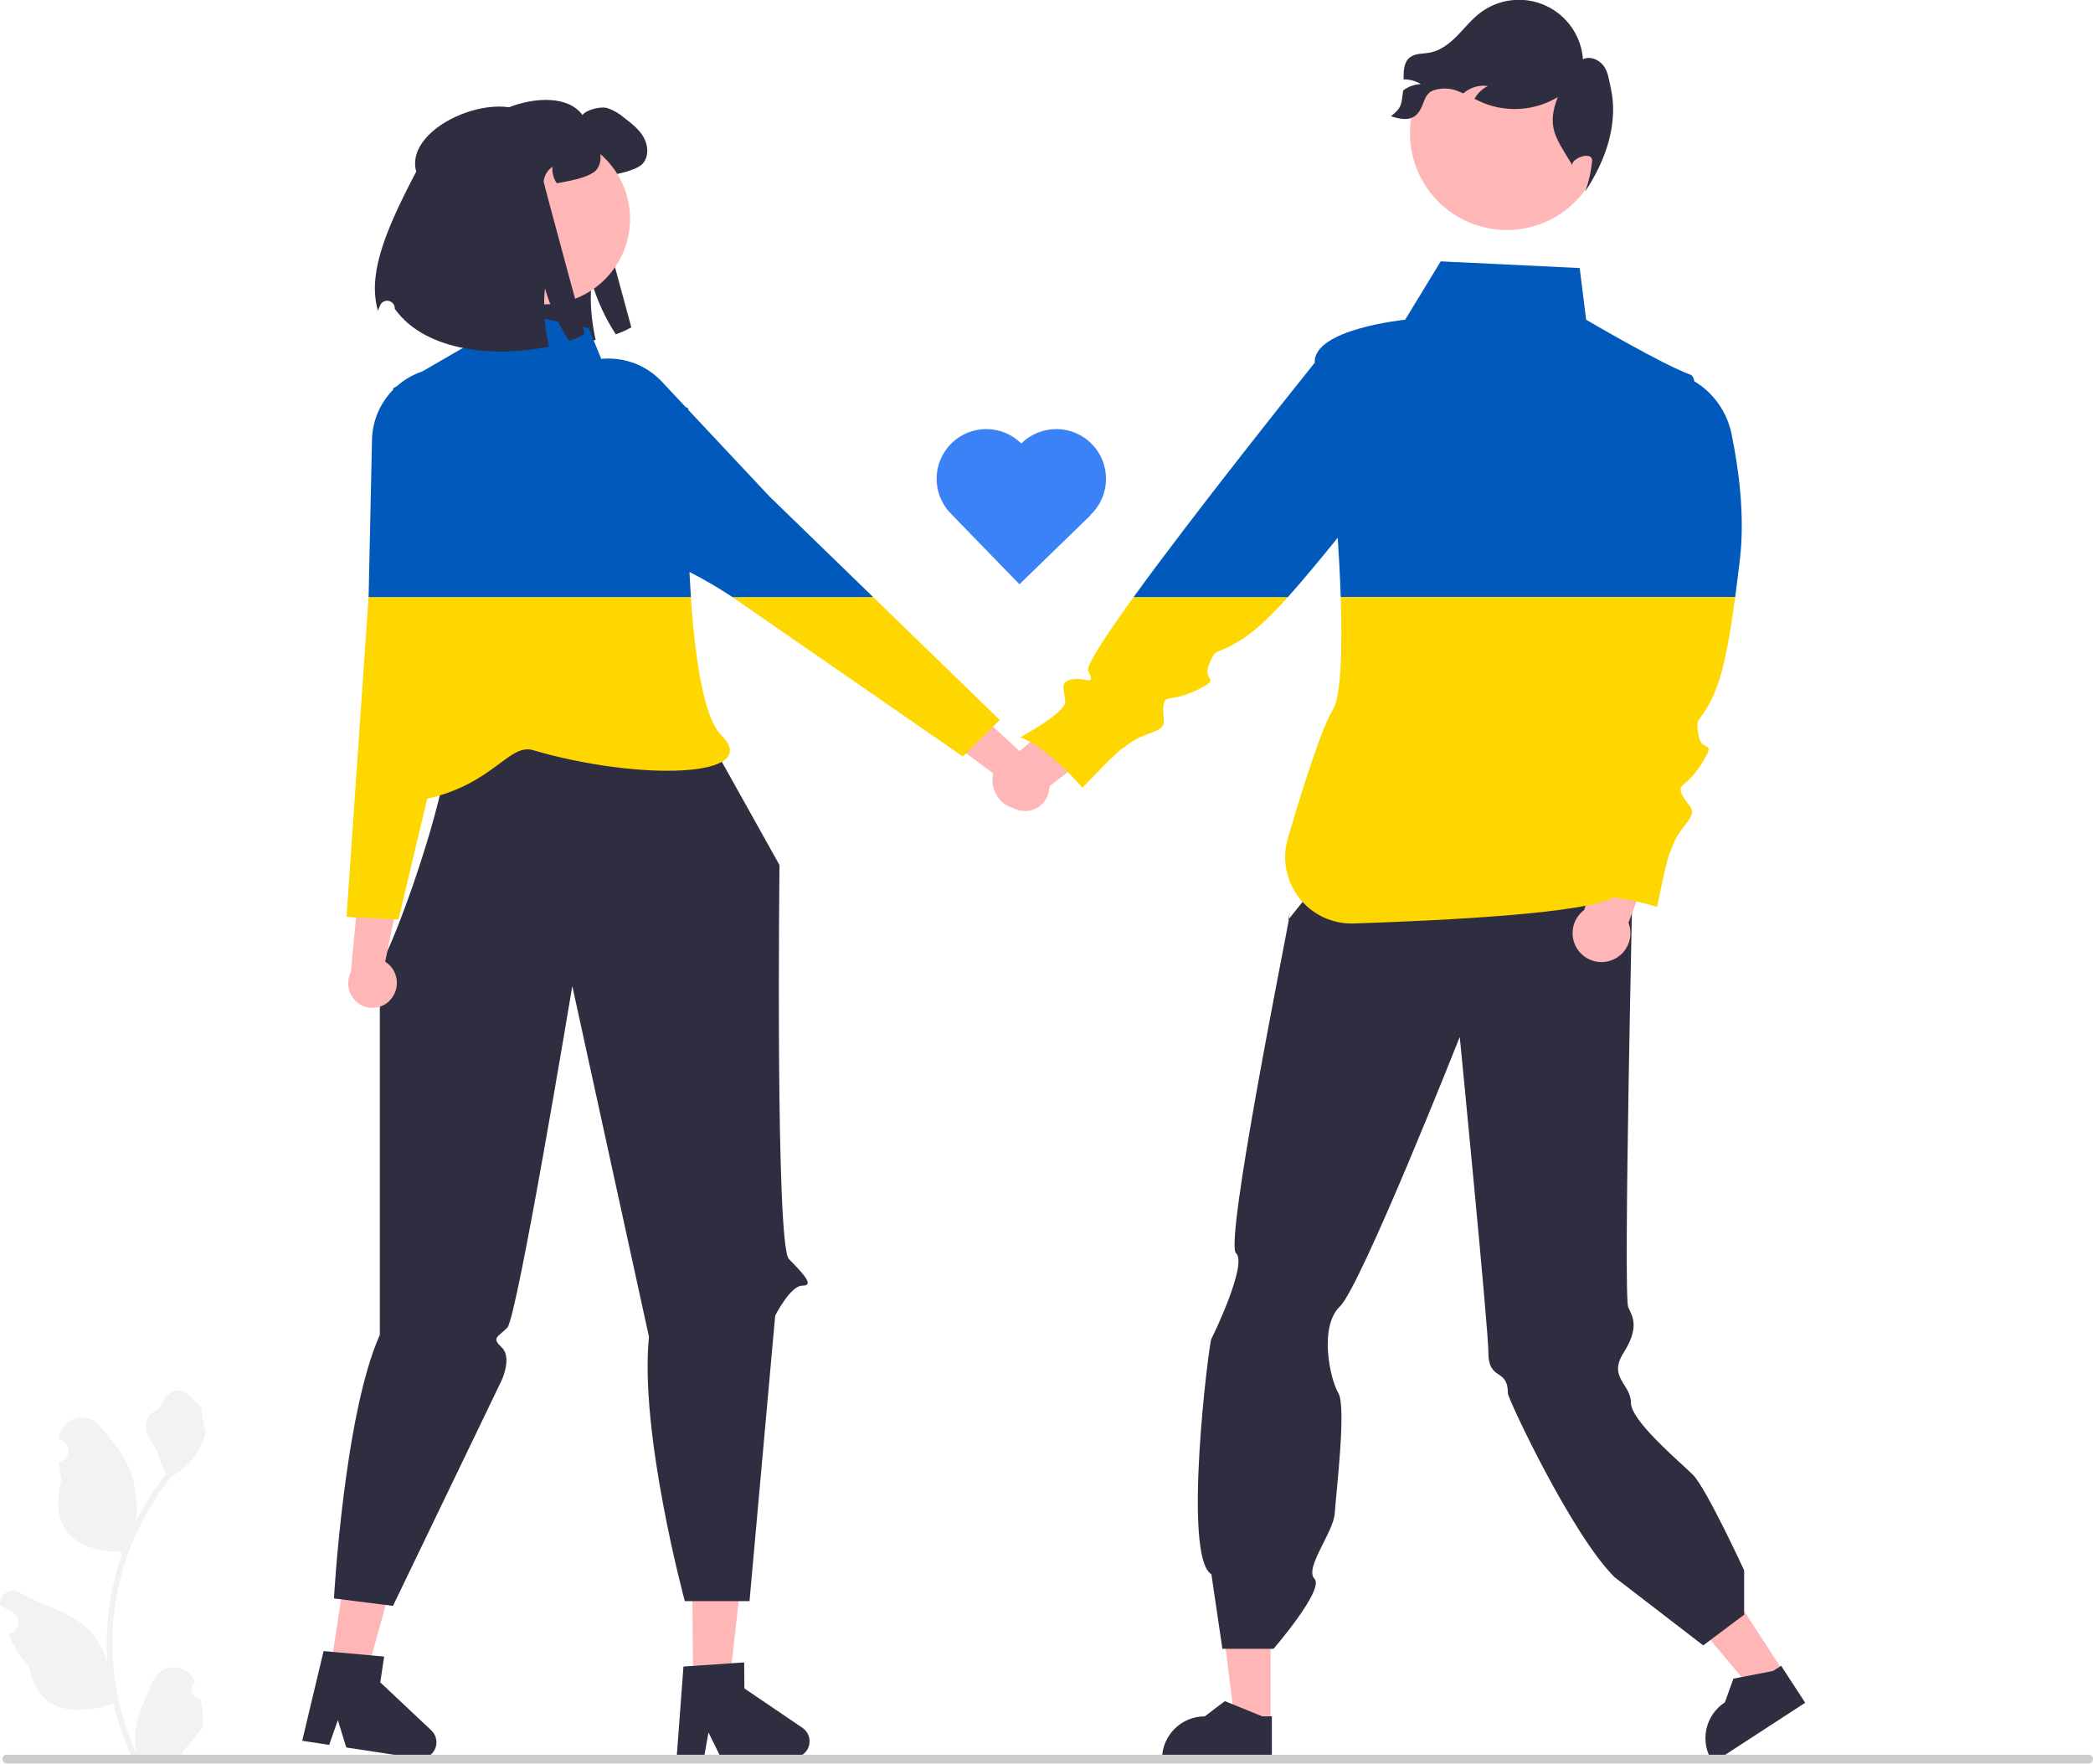
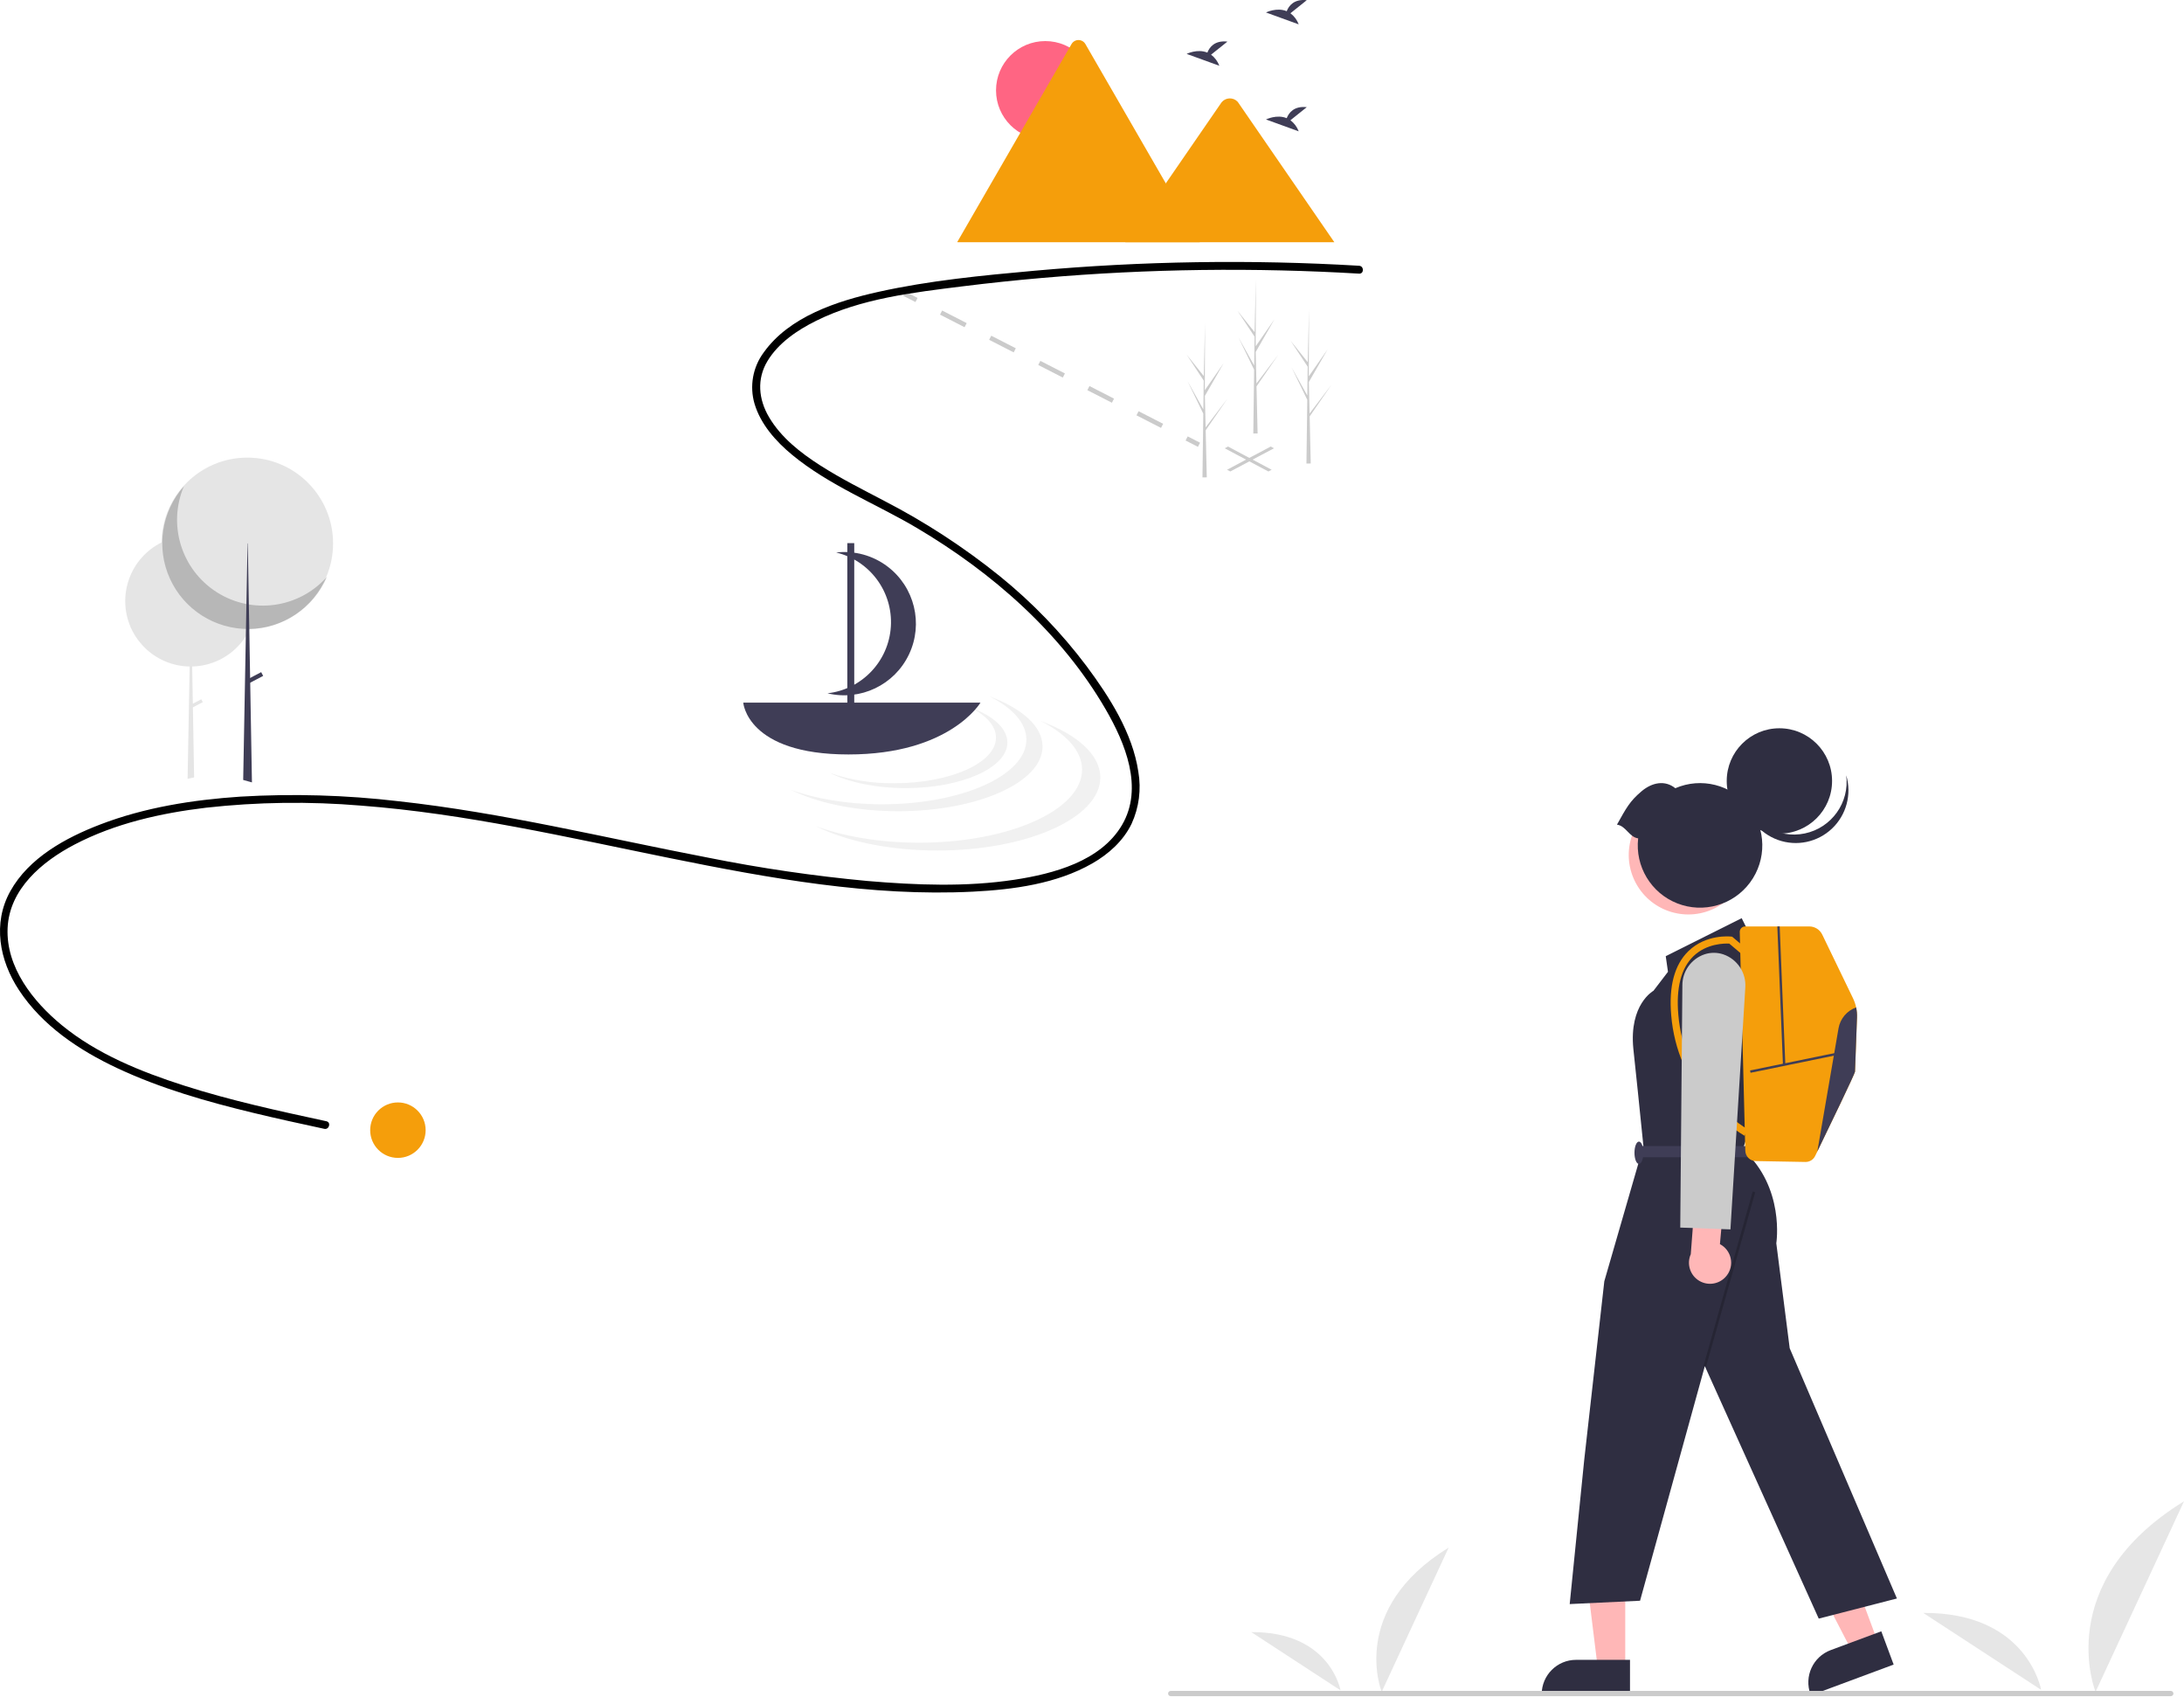
- <svg xmlns="http://www.w3.org/2000/svg" data-name="Layer 1" width="567.338" height="478.016" viewBox="0 0 567.338 478.016">
-   <path d="M441.806,255.712c-3.529-12.867,24.936-23.901,32.41-13.539,1.039-1.473,4.881-2.368,6.643-1.916a13.744,13.744,0,0,1,4.691,2.675c1.988,1.527,4.049,3.109,5.269,5.305,1.229,2.187,1.419,5.17-.235,7.068-1.311,1.509-5.179,2.485-7.149,2.883-1.374.28-2.531.506-3.525.669a6.739,6.739,0,0,1-1.175-4.456,5.47,5.47,0,0,0-2.386,4.013c-.027.334,11.108,41.304,11.108,41.304a24.287,24.287,0,0,1-4.203,1.889,52.848,52.848,0,0,1-6.553-14.28,45.762,45.762,0,0,0,.127,10.168,55.948,55.948,0,0,0,.958,5.631c-13.232,2.856-33.133,1.916-41.792-10.231l-.004-.151a2.067,2.067,0,0,0-3.993-.721c-.21.536-.403 1-.576,1.369C428.9,284.371,432.163,273.932,441.806,255.712Z" transform="translate(-316.3312 -210.9919)" fill="#2f2e41" />
-   <polygon points="187.875 456.283 197.734 456.2 202.098 417.287 187.548 417.41 187.875 456.283" fill="#ffb6b6" />
-   <path d="M533.853,679.343,518.108,668.663l-.059-7.055-3.386.227-10.496.724-2.573.171-1.868,24.935,7.396-.067,1.26-6.991,3.431,6.956,19.601-.164a4.408,4.408,0,0,0,2.439-8.055Z" transform="translate(-316.3312 -210.9919)" fill="#2f2e41" />
-   <polygon points="89.571 452.439 99.318 453.92 109.798 416.192 95.412 414.006 89.571 452.439" fill="#ffb6b6" />
-   <path d="M433.261,680.048l-13.853-13.042,1.06-6.975-3.379-.313-10.477-.95-2.568-.239-5.798,24.323,7.313,1.107,2.353-6.703,2.285,7.412,19.379,2.947a4.408,4.408,0,0,0,3.685-7.566Z" transform="translate(-316.3312 -210.9919)" fill="#2f2e41" />
-   <path d="M499.672,395.413l27.953,50.064s-1.166,102.965,2.549,106.784,7.078,7.244,3.715,7.213-7.434,8.153-7.434,8.153l-6.957,77.364h-17.543s-12.344-45.623-9.713-71.64l-20.782-95.077S456.528,568.188,453.837,570.879s-4.314,2.672-1.484,5.372,0,8.808,0,8.808l-29.498,61.221-16-2.018s2.774-49.979,12.433-71.435V471.432c-.728,8.693,33.303-79.296,12.493-72.691C438.365,396.651,499.672,395.413,499.672,395.413Z" transform="translate(-316.3312 -210.9919)" fill="#2f2e41" />
-   <path d="M422.318,481.805a6.821,6.821,0,0,0-.702-9.488,6.544,6.544,0,0,0-.876-.634l4.751-23.317-10.984-6.574-3.055,32.646a6.802,6.802,0,0,0,1.568,8.155,6.51,6.51,0,0,0,9.183-.651Q422.262,481.874,422.318,481.805Z" transform="translate(-316.3312 -210.9919)" fill="#ffb6b6" />
-   <path d="M593.233,430.754a6.821,6.821,0,0,1-5.816-7.529,6.543,6.543,0,0,1,.228-1.057l-19.113-14.177,3.782-12.229,24.082,22.251a6.802,6.802,0,0,1,4.281,7.116,6.51,6.51,0,0,1-7.268,5.651Q593.321,430.767,593.233,430.754Z" transform="translate(-316.3312 -210.9919)" fill="#ffb6b6" />
-   <circle cx="147.594" cy="59.322" r="23.183" fill="#ffb6b6" />
-   <path d="M437.826,245.399" transform="translate(-316.3312 -210.9919)" fill="#2f2e41" />
-   <polygon points="483.533 453.271 475.415 458.549 451.193 429.75 463.174 421.96 483.533 453.271" fill="#ffb6b6" />
-   <path d="M805.657,672.546,780.694,688.777l-.205-.316a11.59,11.59,0,0,1,3.398-16.034l.001-0,2.31-6.424,10.757-2.072,2.179-1.417Z" transform="translate(-316.3312 -210.9919)" fill="#2f2e41" />
-   <polygon points="344.417 467.102 334.734 467.101 330.128 429.753 344.419 429.754 344.417 467.102" fill="#ffb6b6" />
-   <path d="M661.089,688.195l-29.776-.001v-.377a11.59,11.59,0,0,1,11.59-11.589h.001l5.439-4.126,10.148,4.127,2.599 0Z" transform="translate(-316.3312 -210.9919)" fill="#2f2e41" />
-   <path d="M760.974,447.632l-86.829,1.909-8.607,10.758s.744-3.793.082.373-17.414,87.23-14.247,90.016-6.004,22.02-6.678,23.193-7.933,59.07,0,63.831l2.98,20.209h13.866s13.891-16.075,11.095-18.989,5.2-12.604,5.505-17.8,3.225-28.764.963-32.542-5.319-17.96.418-23.458,32.498-73.057,32.498-73.057,7.776,79.202,7.758,85.421c-.024,8.088,5.287,4.085,5.287,11.185,0,1.434,17.294,38.303,28.916,49.827l24.035,18.488,11.093-8.32v-12.018s-10.28-22.298-13.866-25.884-16.827-14.563-16.827-19.584-6.233-6.77-2.041-13.426,2.758-9.525,1.324-12.394,1.286-120.415,1.286-120.415Z" transform="translate(-316.3312 -210.9919)" fill="#2f2e41" />
-   <circle cx="408.437" cy="36.107" r="26.238" fill="#ffb6b6" />
-   <path d="M745.729,457.66l7.386-22.233,13.289,2.447-8.645,23.228a7.843,7.843,0,1,1-12.03-3.442Z" transform="translate(-316.3312 -210.9919)" fill="#ffb6b6" />
-   <path d="M592.555,414.694l18.096-14.878,9.942,9.152L600.901,424.017a7.843,7.843,0,1,1-8.346-9.323Z" transform="translate(-316.3312 -210.9919)" fill="#ffb6b6" />
-   <path d="M693.353,242.509c2.829.878,5.556,1.396,7.395-.924s1.359-4.973,4.095-6.092a9.679,9.679,0,0,1,6.989.324c.398.148.786.314,1.165.481.213-.185.425-.36.656-.527a8.337,8.337,0,0,1,6-1.461,8.18,8.18,0,0,0-3.633,3.467c.758.379,1.525.758,2.302,1.082a22.697,22.697,0,0,0,20.254-1.535c-3.032,7.987-.675,10.834,3.772,18.128l.176.425c-.444-1.913,5.371-4.123,5.371-1.35a33.125,33.125,0,0,1-1.849,8.32c5.704-8.588,9.069-18.636,6.859-28.278-.471-2.024-.684-4.197-1.969-5.842-1.285-1.636-3.651-2.598-5.519-1.673a17.396,17.396,0,0,0-27.992-12.48c-2.311,1.784-4.132,4.123-6.194,6.203s-4.502,3.975-7.386,4.493c-1.83.324-3.892.129-5.352,1.285-1.692,1.34-1.71,3.698-1.701,5.963a8.327,8.327,0,0,1,4.687,1.285,8.148,8.148,0,0,0-4.733,1.664.508.508,0,0,0-.074.055C696.172,239.328,696.375,240.133,693.353,242.509Z" transform="translate(-316.3312 -210.9919)" fill="#2f2e41" />
-   <path d="M370.59,671.321a2.269,2.269,0,0,1-1.645-3.933l.155-.618q-.031-.074-.062-.148a6.094,6.094,0,0,0-11.241.042c-1.839,4.428-4.179,8.864-4.756,13.546a18.029,18.029,0,0,0,.316,6.2,72.281,72.281,0,0,1-6.575-30.021,69.764,69.764,0,0,1,.433-7.783q.358-3.178.995-6.31a73.119,73.119,0,0,1,14.5-30.99,19.459,19.459,0,0,0,8.093-8.397,14.843,14.843,0,0,0,1.35-4.056c-.394.052-1.486-5.949-1.188-6.317-.549-.833-1.532-1.247-2.131-2.06-2.982-4.043-7.091-3.337-9.236,2.157-4.582,2.313-4.627,6.148-1.815,9.837,1.789,2.347,2.035,5.522,3.604,8.035-.162.207-.329.407-.491.614a73.591,73.591,0,0,0-7.681,12.169,30.592,30.592,0,0,0-1.826-14.21c-1.748-4.217-5.025-7.769-7.91-11.415a6.279,6.279,0,0,0-11.184,3.083q-.009.081-.017.161.643.363,1.259.77a3.078,3.078,0,0,1-1.241,5.602l-.063.01a30.626,30.626,0,0,0,.807,4.579c-3.702,14.316,4.29,19.53,15.701,19.764.252.129.497.258.749.381a75.115,75.115,0,0,0-4.043,19.028,71.243,71.243,0,0,0,.052,11.503l-.019-.136a18.826,18.826,0,0,0-6.427-10.87c-4.946-4.063-11.933-5.559-17.268-8.824a3.533,3.533,0,0,0-5.411,3.437l.022.143a20.677,20.677,0,0,1,2.319,1.117q.643.363,1.259.77a3.078,3.078,0,0,1-1.241,5.602l-.063.01c-.045.006-.084.013-.129.019a30.654,30.654,0,0,0,5.639,8.829c2.315,12.497,12.256,13.683,22.89,10.044h.006a75.093,75.093,0,0,0,5.044,14.726h18.02c.065-.2.123-.407.181-.607a20.474,20.474,0,0,1-4.986-.297c1.337-1.641,2.674-3.294,4.011-4.935a1.121,1.121,0,0,0,.084-.097c.678-.84,1.363-1.673,2.041-2.512l0-.001a29.99,29.99,0,0,0-.879-7.64Z" transform="translate(-316.3312 -210.9919)" fill="#f2f2f2" />
-   <path d="M316.999,687.818a1.186,1.186,0,0,0,1.19,1.19h564.29a1.19,1.19,0,1,0,0-2.38h-564.29A1.187,1.187,0,0,0,316.999,687.818Z" transform="translate(-316.3312 -210.9919)" fill="#ccc" />
-   <path d="M503.213,366.022c.111,2.279.242,4.56.394,6.82h11.261l-.161-.111A121.192,121.192,0,0,0,503.213,366.022Z" transform="translate(-316.3312 -210.9919)" fill="none" />
-   <path d="M410.267,459.537l14.065.698,7.806-32.744c17.946-4.035,22.203-15.069,28.655-13.17,28.622,8.426,62.638,7.533,51.062-4.042-4.746-4.746-7.11-20.5-8.248-37.437h-87.366Z" transform="translate(-316.3312 -210.9919)" fill="#fed701" />
-   <polygon points="198.537 161.851 260.993 205.057 270.992 195.141 236.689 161.851 198.537 161.851" fill="#fed701" />
-   <path d="M524.86,345.514,502.855,322.038c.007-.246.012-.386.012-.386l-.671-.317-6.401-6.829a19.867,19.867,0,0,0-14.211-6.326,20.389,20.389,0,0,0-2.273.092l-3.397-8.322-28.416-6.028-5.642,11.357-11.017,6.378a19.901,19.901,0,0,0-6.907,3.999l-1.076.623.08.327a19.838,19.838,0,0,0-5.77,13.604l-.914,42.49-.01.142h87.366c-.152-2.26-.283-4.541-.394-6.82a121.192,121.192,0,0,1,11.495,6.709l.161.111h38.152Z" transform="translate(-316.3312 -210.9919)" fill="#015abb" />
-   <path d="M611.318,392.877c2.271,4.488-.919,1.46-4.488,2.271-3.569.811-1.839,2.92-1.758,6.029s-12.194,9.652-12.194,9.652c7.489,2.677,16.87,13.681,16.87,13.681s9.085-9.571,10.734-10.571c1.649-1,2.569-2.46,7.787-4.272,5.218-1.811,3.028-3.19,3.407-7.029.379-3.839,1.649-1,8.976-4.542s1.379-2.19,3.407-7.029c2.028-4.84,1.379-2.19,7.976-6.191,3.965-2.405,7.904-5.937,13.384-12.033H623.607C615.895,383.496,610.644,391.544,611.318,392.877Z" transform="translate(-316.3312 -210.9919)" fill="#fed701" />
-   <path d="M787.938,362.778c1.465-12.211-.388-25.251-2.272-34.267a21.716,21.716,0,0,0-10.058-14.167c-.191-.979-.531-1.606-1.052-1.791-7.458-2.651-28.277-14.899-28.277-14.899l-1.745-14.006L706.86,281.837l-9.64,15.816s-24.972,2.51-24.509,11.652c-6.048,7.543-32.968,41.249-49.104,63.538h41.813c3.637-4.046,7.953-9.219,13.41-15.949.037-.046.072-.093.109-.139.367,5.456.649,10.914.817,16.088H786.67C787.076,369.808,787.494,366.474,787.938,362.778Z" transform="translate(-316.3312 -210.9919)" fill="#015abb" />
-   <path d="M786.67,372.843H679.756c.477,14.703.022,27.101-2.118,30.515-3.004,4.792-8.089,20.829-12.222,34.91a17.995,17.995,0,0,0,17.859,23.046c25.642-.845,63.164-2.802,70.477-7.093a81.014,81.014,0,0,1,11.758,2.584s2.588-12.94,3.45-14.665c.863-1.725.863-3.45,4.313-7.764,3.451-4.313.863-4.313-.863-7.764-1.725-3.45.863-1.725,5.176-8.626,4.313-6.901,0-2.588-.863-7.764-.863-5.176,0-2.588,3.451-9.489C783.033,395.016,784.708,387.513,786.67,372.843Z" transform="translate(-316.3312 -210.9919)" fill="#fed701" />
-   <path d="M429.153,257.519c-3.529-12.867,24.936-23.901,32.41-13.539,1.039-1.473,4.881-2.368,6.643-1.916a13.744,13.744,0,0,1,4.691,2.675c1.988,1.527,4.049,3.109,5.269,5.305,1.229,2.187,1.419,5.17-.235,7.068-1.311,1.509-5.179,2.485-7.149,2.883-1.374.28-2.531.506-3.525.669a6.739,6.739,0,0,1-1.175-4.456,5.47,5.47,0,0,0-2.386,4.013c-.027.334,11.108,41.304,11.108,41.304a24.287,24.287,0,0,1-4.203,1.889,52.848,52.848,0,0,1-6.553-14.28,45.762,45.762,0,0,0,.127,10.168,55.95,55.95,0,0,0,.958,5.631c-13.232,2.856-33.133,1.916-41.792-10.231l-.004-.151a2.067,2.067,0,0,0-3.993-.721c-.21.536-.403 1-.576,1.369C416.247,286.179,419.51,275.74,429.153,257.519Z" transform="translate(-316.3312 -210.9919)" fill="#2f2e41" />
-   <path d="M593.272,331.109l0,0c-.034.033-.065.067-.098.1a13.472,13.472,0,0,0-18.874-.102l0,0a13.472,13.472,0,0,0-.401,18.921l-.003.003.126.13,0,0,18.649,19.202L612.003,350.587l-.054-.055c.032-.031.066-.06.099-.091l0,0a13.474,13.474,0,0,0,.278-19.054l0,0A13.474,13.474,0,0,0,593.272,331.109Z" transform="translate(-316.3312 -210.9919)" fill="#3b82f6" />
+ <svg xmlns="http://www.w3.org/2000/svg" data-name="Layer 1" width="832.028" height="646" viewBox="0 0 832.028 646">
+   <path id="efdf5e1f-6b90-40c1-9274-afa2b16f39be-127" data-name="Path 482" d="M710.363,771.357s-12.753-31.391,25.505-54.934Z" transform="translate(-183.9858 -127)" fill="#e6e6e6" />
+   <path id="af7fe47f-56e6-4bb6-aa0f-d6efaf86a160-128" data-name="Path 483" d="M694.68,770.786s-3.89-22.374-34-22.182Z" transform="translate(-183.9858 -127)" fill="#e6e6e6" />
+   <path id="a08d42bc-6ae2-46d7-9736-aba59e52cc48-129" data-name="Path 482" d="M982.319,771.357s-16.848-41.472,33.696-72.575Z" transform="translate(-183.9858 -127)" fill="#e6e6e6" />
+   <path id="bafd7749-4c33-42a1-9524-e744b9f16454-130" data-name="Path 483" d="M961.598,770.602s-5.139-29.559-44.919-29.305" transform="translate(-183.9858 -127)" fill="#e6e6e6" />
+   <polygon points="483.215 179.569 466.576 170.731 467.821 170.069 484.46 178.908 483.215 179.569" fill="#cbcbcb" />
+   <polygon points="468.701 179.569 467.457 178.908 484.095 170.069 485.34 170.731 468.701 179.569" fill="#cbcbcb" />
+   <rect x="529.915" y="237.409" width="1.761" height="5.282" transform="translate(-108.8912 475.9609) rotate(-62.86776)" fill="#cbcbcb" />
+   <path d="M626.3,289.978l-9.356-4.794.803-1.567,9.356,4.794Zm-18.711-9.588-9.356-4.794.803-1.567,9.356,4.794Zm-18.711-9.588-9.356-4.794.803-1.567,9.356,4.794Zm-18.711-9.588-9.356-4.794.803-1.567,9.356,4.794Zm-18.711-9.588-9.356-4.794.803-1.567,9.356,4.794Z" transform="translate(-183.9858 -127)" fill="#cbcbcb" />
+   <rect x="637.527" y="292.552" width="1.761" height="5.282" transform="translate(-99.43051 601.7263) rotate(-62.86776)" fill="#cbcbcb" />
+   <path d="M281.557,355.92q0,.825-.053,1.636a24.782,24.782,0,0,1-2.322,8.997c-.01.024-.022.047-.033.069-.062.131-.126.262-.191.391a24.488,24.488,0,0,1-1.319,2.327,24.903,24.903,0,0,1-20.438,11.502l.247,14.177,3.215-1.693.574,1.091-3.765,1.982.46,26.33.005.352-2.486.553.005-.353.783-42.438a24.854,24.854,0,0,1-17.584-7.651c-.157-.162-.312-.329-.464-.495l-.017-.019a24.956,24.956,0,0,1-4.541-7.027c.024.028.05.053.074.081a24.934,24.934,0,0,1,11.822-32.13c.086-.043.174-.084.26-.128a24.953,24.953,0,0,1,32.328,9.814c.152.255.298.515.44.777A24.798,24.798,0,0,1,281.557,355.92Z" transform="translate(-183.9858 -127)" fill="#e5e5e5" />
+   <circle cx="94.215" cy="206.962" r="32.674" fill="#e5e5e5" />
+   <path d="M254.076,312.138a32.677,32.677,0,0,0,54.445,34.581,32.677,32.677,0,1,1-54.445-34.581Z" transform="translate(-183.9858 -127)" opacity="0.2" style="isolation:isolate" />
+   <polygon points="95.983 297.986 92.646 297.05 92.653 296.691 93.653 242.341 93.703 239.631 93.704 239.552 93.879 230.056 94.132 216.293 94.132 216.291 94.304 206.962 94.396 206.962 94.572 217.069 94.801 230.224 94.965 239.558 94.965 239.627 94.972 240.012 94.972 240.014 95.289 258.209 95.322 260.017 95.977 297.624 95.983 297.986" fill="#3f3d56" />
+   <rect x="278.112" y="384.319" width="6.104" height="1.616" transform="translate(-331.0276 48.32681) rotate(-27.76587)" fill="#3f3d56" />
+   <path d="M701.755,228.216a832.274,832.274,0,0,0-123.751,1.902c-19.832,1.793-39.979,3.729-59.444,8.055-15.679,3.484-33.875,9.374-43.644,23.09a22.291,22.291,0,0,0-3.48,19.514c2.329,7.819,8.124,14.328,14.294,19.426,14.203,11.733,31.825,18.561,47.565,27.882,28.74,17.02,55.043,39.96,71.926,69.101,7.429,12.823,14.496,29.874,6.224,44.004-8.104,13.843-26.196,18.612-40.95,20.861-18.493,2.819-37.541,2.054-56.111.476a584.648,584.648,0,0,1-60.651-8.883c-39.275-7.541-78.192-17.135-118.013-21.497a341.781,341.781,0,0,0-60.17-1.74c-18.124,1.223-36.404,4.089-53.43,10.625-13.12,5.036-27.106,12.655-34.193,25.362-6.832,12.249-4.167,26.374,3.272,37.675,8.95,13.598,22.907,22.915,37.418,29.726,16.522,7.754,34.193,12.78,51.887,17.055,8.974,2.168,17.996,4.128,27.02,6.077,1.882.407,2.687-2.485.798-2.893-18.196-3.932-36.445-7.877-54.189-13.568-16.42-5.267-33.225-12.014-46.672-23.074-10.879-8.948-21.222-22.017-20.58-36.876.647-14.979,13.215-25.438,25.534-31.876,15.395-8.045,32.885-11.964,50.024-14.012a303.937,303.937,0,0,1,59.09-.804c39.727,3.023,78.566,12.072,117.516,19.966,37.84,7.668,76.86,14.769,115.639,12.802,15.37-.78,31.839-2.982,45.41-10.74,6.214-3.552,11.816-8.562,14.974-15.081a33.774,33.774,0,0,0,2.581-19.845c-2.201-14.77-10.973-28.466-19.726-40.23a194.417,194.417,0,0,0-33.14-34.328,261.405,261.405,0,0,0-43.849-28.565c-8.238-4.337-16.593-8.508-24.445-13.532-7.528-4.817-14.953-10.613-19.55-18.432-3.976-6.763-4.705-14.482-.564-21.342,4.189-6.938,11.405-11.777,18.522-15.313,17.146-8.519,37.08-10.8,55.839-13.136a825.914,825.914,0,0,1,121.451-6.055q14.794.348,29.569,1.225c1.929.113,1.922-2.887,0-3Z" transform="translate(-183.9858 -127)" />
+   <path d="M675.593,132.052l6.229-4.982c-4.839-.534-6.828,2.105-7.642,4.194-3.781-1.57-7.896.488-7.896.488l12.464,4.525A9.432,9.432,0,0,0,675.593,132.052Z" transform="translate(-183.9858 -127)" fill="#3f3d56" />
+   <path d="M645.361,147.825l6.229-4.982c-4.839-.534-6.828,2.105-7.642,4.194-3.781-1.57-7.896.488-7.896.488l12.464,4.525A9.432,9.432,0,0,0,645.361,147.825Z" transform="translate(-183.9858 -127)" fill="#3f3d56" />
+   <path d="M675.593,172.8l6.229-4.982c-4.839-.534-6.828,2.105-7.642,4.194-3.781-1.57-7.896.488-7.896.488l12.464,4.525A9.432,9.432,0,0,0,675.593,172.8Z" transform="translate(-183.9858 -127)" fill="#3f3d56" />
+   <g id="e2dfab6d-8627-4cc0-b13e-69de57259a01" data-name="Group 27">
+     <circle id="bedd3b2f-f695-46eb-9812-80ad4d1341b6" data-name="Ellipse 7" cx="398.219" cy="34.413" r="18.768" fill="#ff6583" />
+     <path id="efdddea5-7f44-48b8-bec9-83339a7f085f-131" data-name="Path 63" d="M641.059,219.247H548.986a1.885,1.885,0,0,1-.344-.027L592.189,143.796a3.048,3.048,0,0,1,5.307,0l29.224,50.614,1.4,2.422Z" transform="translate(-183.9858 -127)" fill="#f59e0b" />
+     <path id="f8d22fd6-a75d-4da9-80c1-fba8d7f50740-132" data-name="Path 65" d="M692.321,219.248H612.687l15.431-22.414,1.11-1.615,20.108-29.21a4.069,4.069,0,0,1,6.044-.361,3.638,3.638,0,0,1,.29.361Z" transform="translate(-183.9858 -127)" fill="#f59e0b" />
+   </g>
+   <path d="M560.96,392.235c8.727,4.362,14.04,10.123,14.04,16.442,0,13.612-24.631,24.647-55.015,24.647-13.21,0-25.329-2.088-34.813-5.564,10.073,5.035,24.695,8.205,40.975,8.205,30.384,0,55.015-11.035,55.015-24.647C581.163,403.623,573.29,396.755,560.96,392.235Z" transform="translate(-183.9858 -127)" fill="#f1f1f1" />
+   <path d="M580.373,401.585c9.848,4.922,15.843,11.423,15.843,18.553,0,15.36-27.793,27.811-62.078,27.811-14.906,0-28.581-2.356-39.282-6.278,11.366,5.681,27.865,9.258,46.235,9.258,34.284,0,62.078-12.451,62.078-27.811C603.169,414.436,594.285,406.685,580.373,401.585Z" transform="translate(-183.9858 -127)" fill="#f1f1f1" />
+   <path d="M553.531,396.353c6.149,3.073,9.892,7.132,9.892,11.584,0,9.59-17.353,17.364-38.759,17.364a72.801,72.801,0,0,1-24.527-3.92c7.097,3.547,17.398,5.781,28.868,5.781,21.406,0,38.76-7.774,38.76-17.364C567.764,404.377,562.218,399.538,553.531,396.353Z" transform="translate(-183.9858 -127)" fill="#f1f1f1" />
+   <path d="M467.141,394.593s1.351,19.749,40.082,19.749,50.294-19.749,50.294-19.749Z" transform="translate(-183.9858 -127)" fill="#3f3d56" />
+   <path d="M522.115,342.777a27.187,27.187,0,0,0-19.584-5.357A27.282,27.282,0,0,1,499.227,391.05a27.288,27.288,0,0,0,22.888-48.272Z" transform="translate(-183.9858 -127)" fill="#3f3d56" />
+   <rect x="322.796" y="206.856" width="2.641" height="62.858" fill="#3f3d56" />
+   <path d="M682.969,287.153l-.014-.024-.036-1.535,8.273-12.011-8.263,10.862-.03.325-.283-12.277,7.146-12.453-7.166,10.296.075-25.435-0-.085-.002.083-.474,20.046-6.512-8.143,6.491,9.87-.142,10.982-5.993-10.718,5.971,12.332-.08,6.106-.219,16.917-.016,1.264q.828.006,1.639-.028l-.375-16.249Z" transform="translate(-183.9858 -127)" fill="#cbcbcb" />
+   <path d="M643.359,292.434l-.014-.024-.036-1.535,8.273-12.011-8.263,10.862-.03.325-.283-12.277,7.146-12.453L642.986,275.616l.075-25.435-0-.085-.002.083-.474,20.046-6.512-8.143,6.491,9.87-.142,10.982-5.993-10.718,5.971,12.332-.08,6.106-.219,16.917-.016,1.264q.828.006,1.639-.028l-.375-16.249Z" transform="translate(-183.9858 -127)" fill="#cbcbcb" />
+   <path d="M662.724,275.71l-.014-.024-.036-1.535,8.273-12.011-8.263,10.862-.03.325-.283-12.277,7.146-12.453-7.166,10.296.075-25.435-0-.085-.002.083-.474,20.046-6.512-8.143,6.491,9.87-.142,10.982-5.993-10.718,5.971,12.332-.08,6.106-.219,16.917-.016,1.264q.828.006,1.639-.028l-.375-16.249Z" transform="translate(-183.9858 -127)" fill="#cbcbcb" />
+   <circle cx="151.59" cy="430.437" r="10.563" fill="#f59e0b" />
+   <polygon points="715.399 625.419 705.62 629.052 686.952 593.062 701.385 587.7 715.399 625.419" fill="#ffb7b7" />
+   <path d="M905.401,760.971,873.869,772.686l-.148-.399a13.093,13.093,0,0,1,7.713-16.833l.001-0,19.258-7.155Z" transform="translate(-183.9858 -127)" fill="#2f2e41" />
+   <polygon points="619.162 635.574 608.73 635.573 603.767 595.335 619.164 595.336 619.162 635.574" fill="#ffb7b7" />
+   <path d="M804.958,772.686l-33.638-.001v-.425A13.093,13.093,0,0,1,784.413,759.167h.001l20.545.001Z" transform="translate(-183.9858 -127)" fill="#2f2e41" />
+   <path d="M850.91,483.505l-3.404-6.807-28.931,14.466.851,5.956-5.531,7.233s-9.36,5.106-7.658,22.124l1.702,16.168,2.127,20.848L795.174,614.972l-7.658,68.074-5.531,54.884,26.804-1.276L833.466,647.307l43.397,96.154,29.782-7.658-40.844-95.303-5.106-39.993s3.404-21.273-12.764-35.739l2.553-7.658v-9.437l8.509-45.022Z" transform="translate(-183.9858 -127)" fill="#2f2e41" />
+   <rect x="808.345" y="613.621" width="68.961" height="1" transform="translate(-161.0144 1131.589) rotate(-74.24881)" opacity="0.2" />
+   <rect x="624.378" y="436.491" width="41.695" height="4.255" fill="#3f3d56" />
+   <ellipse cx="624.378" cy="439.044" rx="1.702" ry="4.255" fill="#3f3d56" />
+   <circle cx="827.167" cy="452.598" r="22.682" transform="translate(-299.7132 325.2228) rotate(-28.66322)" fill="#ffb7b7" />
+   <circle cx="677.889" cy="297.435" r="20.066" fill="#2f2e41" />
+   <path d="M887.339,422.285a20.067,20.067,0,1,1-39.143,8.229,20.067,20.067,0,0,0,39.143-8.229Z" transform="translate(-183.9858 -127)" fill="#2f2e41" />
+   <path d="M808.067,446.3A23.724,23.724,0,1,0,822.224,427.201c-3.963-3.196-8.876-2.205-12.87,1.167-4.517,3.814-5.857,6.433-9.36,12.705C803.439,441.556,804.622,445.817,808.067,446.3Z" transform="translate(-183.9858 -127)" fill="#2f2e41" />
+   <path d="M891.441,514.511c-.254,6.722-.757,19.953-.757,20.628,0,.712-10.031,21.48-14.364,30.419v.005c-.308.63-.585,1.201-.83,1.704a4.029,4.029,0,0,1-3.703,2.275l-18.937-.34a4.036,4.036,0,0,1-3.966-3.934l-2.112-83.315a2.06,2.06,0,0,1,2.058-2.112h24.422a5.491,5.491,0,0,1,4.941,3.1l11.721,24.25a15.499,15.499,0,0,1,1.528,7.32Z" transform="translate(-183.9858 -127)" fill="#f59e0b" />
+   <path d="M848.555,559.551a54.232,54.232,0,0,1-12.939-10.935,60.008,60.008,0,0,1-14.955-34.888c-.963-11.072,1.234-19.303,6.53-24.463,6.732-6.559,15.894-5.606,16.281-5.562l.41.046,6.208,5.253-1.757,2.076-5.554-4.7c-1.7-.085-8.641-.103-13.712,4.856-4.667,4.565-6.584,12.054-5.696,22.258a57.308,57.308,0,0,0,14.208,33.237,52.657,52.657,0,0,0,12.29,10.44Z" transform="translate(-183.9858 -127)" fill="#f59e0b" />
+   <rect x="850.451" y="531.287" width="33.78" height="0.906" transform="translate(-273.2295 58.36779) rotate(-11.60623)" fill="#3f3d56" />
+   <rect x="862.154" y="479.819" width="0.907" height="52.695" transform="translate(-203.912 -91.39759) rotate(-2.33745)" fill="#3f3d56" />
+   <path d="M891.441,514.511c-.254,6.722-.757,19.953-.757,20.628,0,.712-10.031,21.48-14.364,30.419l8.077-46.899a10.338,10.338,0,0,1,6.713-7.973A15.215,15.215,0,0,1,891.441,514.511Z" transform="translate(-183.9858 -127)" fill="#3f3d56" />
+   <path d="M841.815,612.8a7.979,7.979,0,0,0-2.595-11.957l1.642-18.16-10.792-3.689-1.958,25.677a8.022,8.022,0,0,0,13.704,8.128Z" transform="translate(-183.9858 -127)" fill="#ffb7b7" />
+   <path d="M843.225,595.228l-19.123-.693.809-92.222a12.449,12.449,0,0,1,8.433-11.848,11.309,11.309,0,0,1,7.113-.006,12.45,12.45,0,0,1,8.422,12.742Z" transform="translate(-183.9858 -127)" fill="#cbcbcb" />
+   <path d="M1010.987,773h-381a1,1,0,0,1,0-2h381a1,1,0,0,1,0,2Z" transform="translate(-183.9858 -127)" fill="#cbcbcb" />
</svg>
